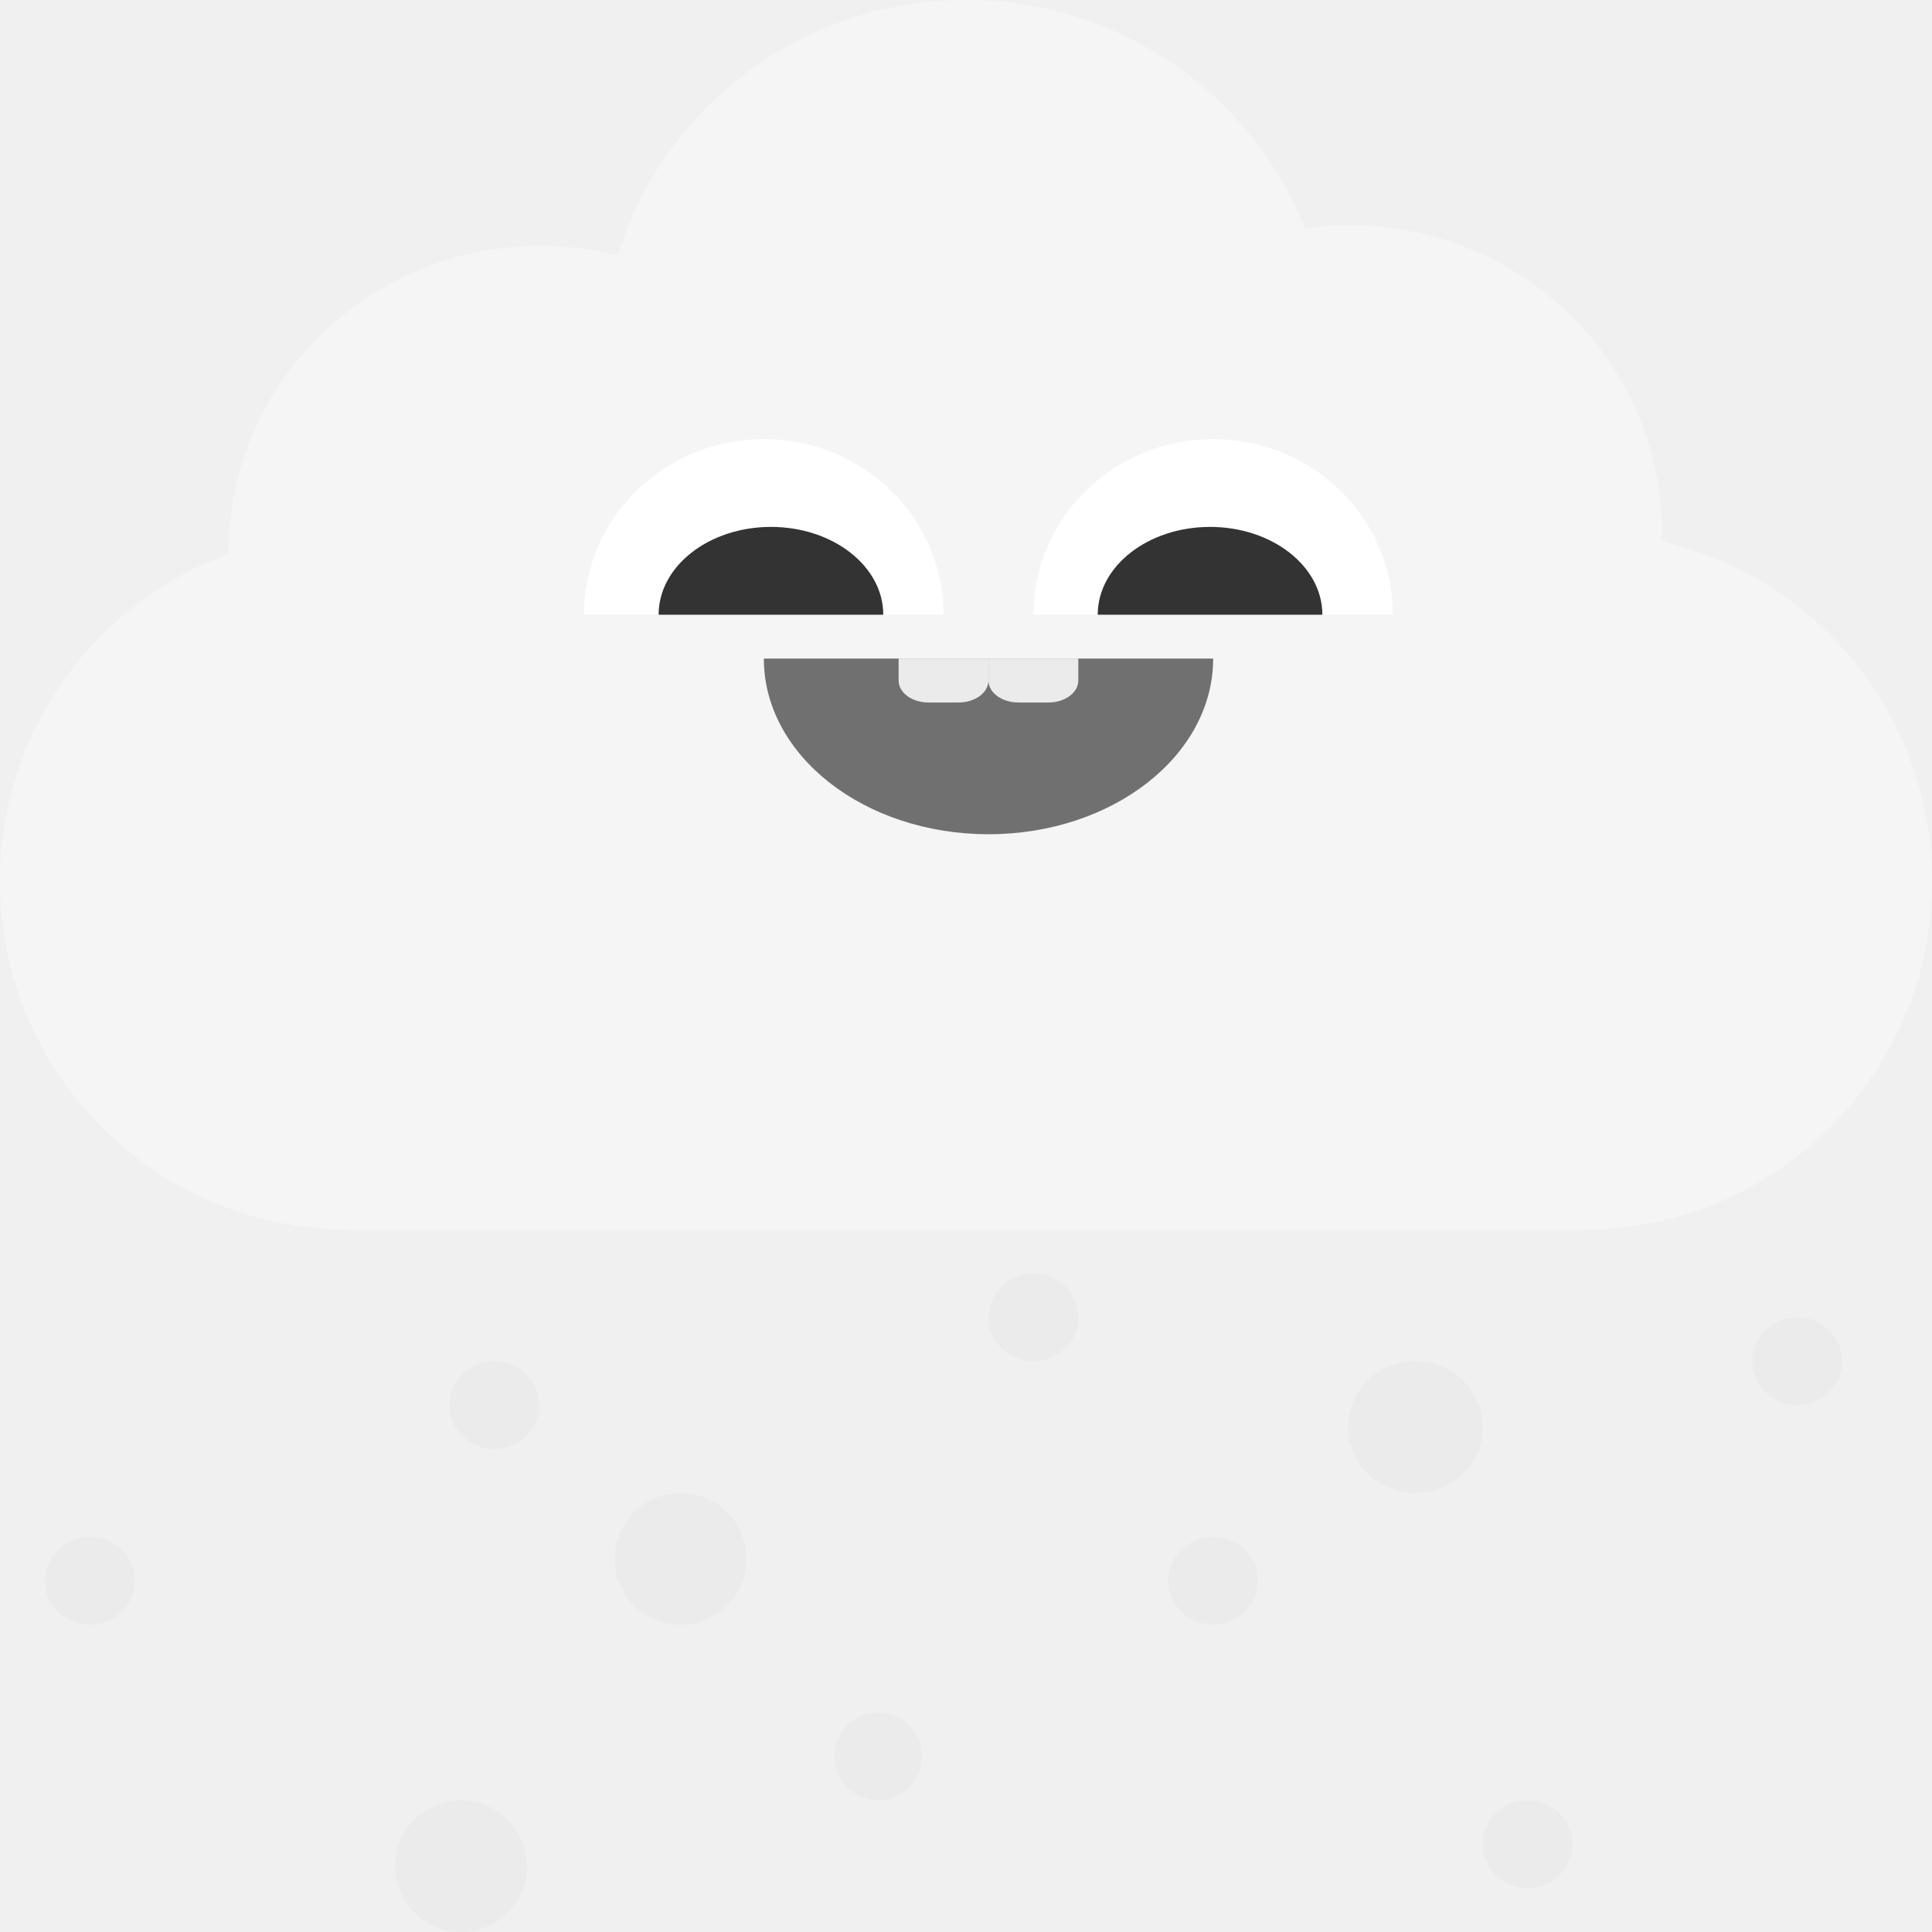
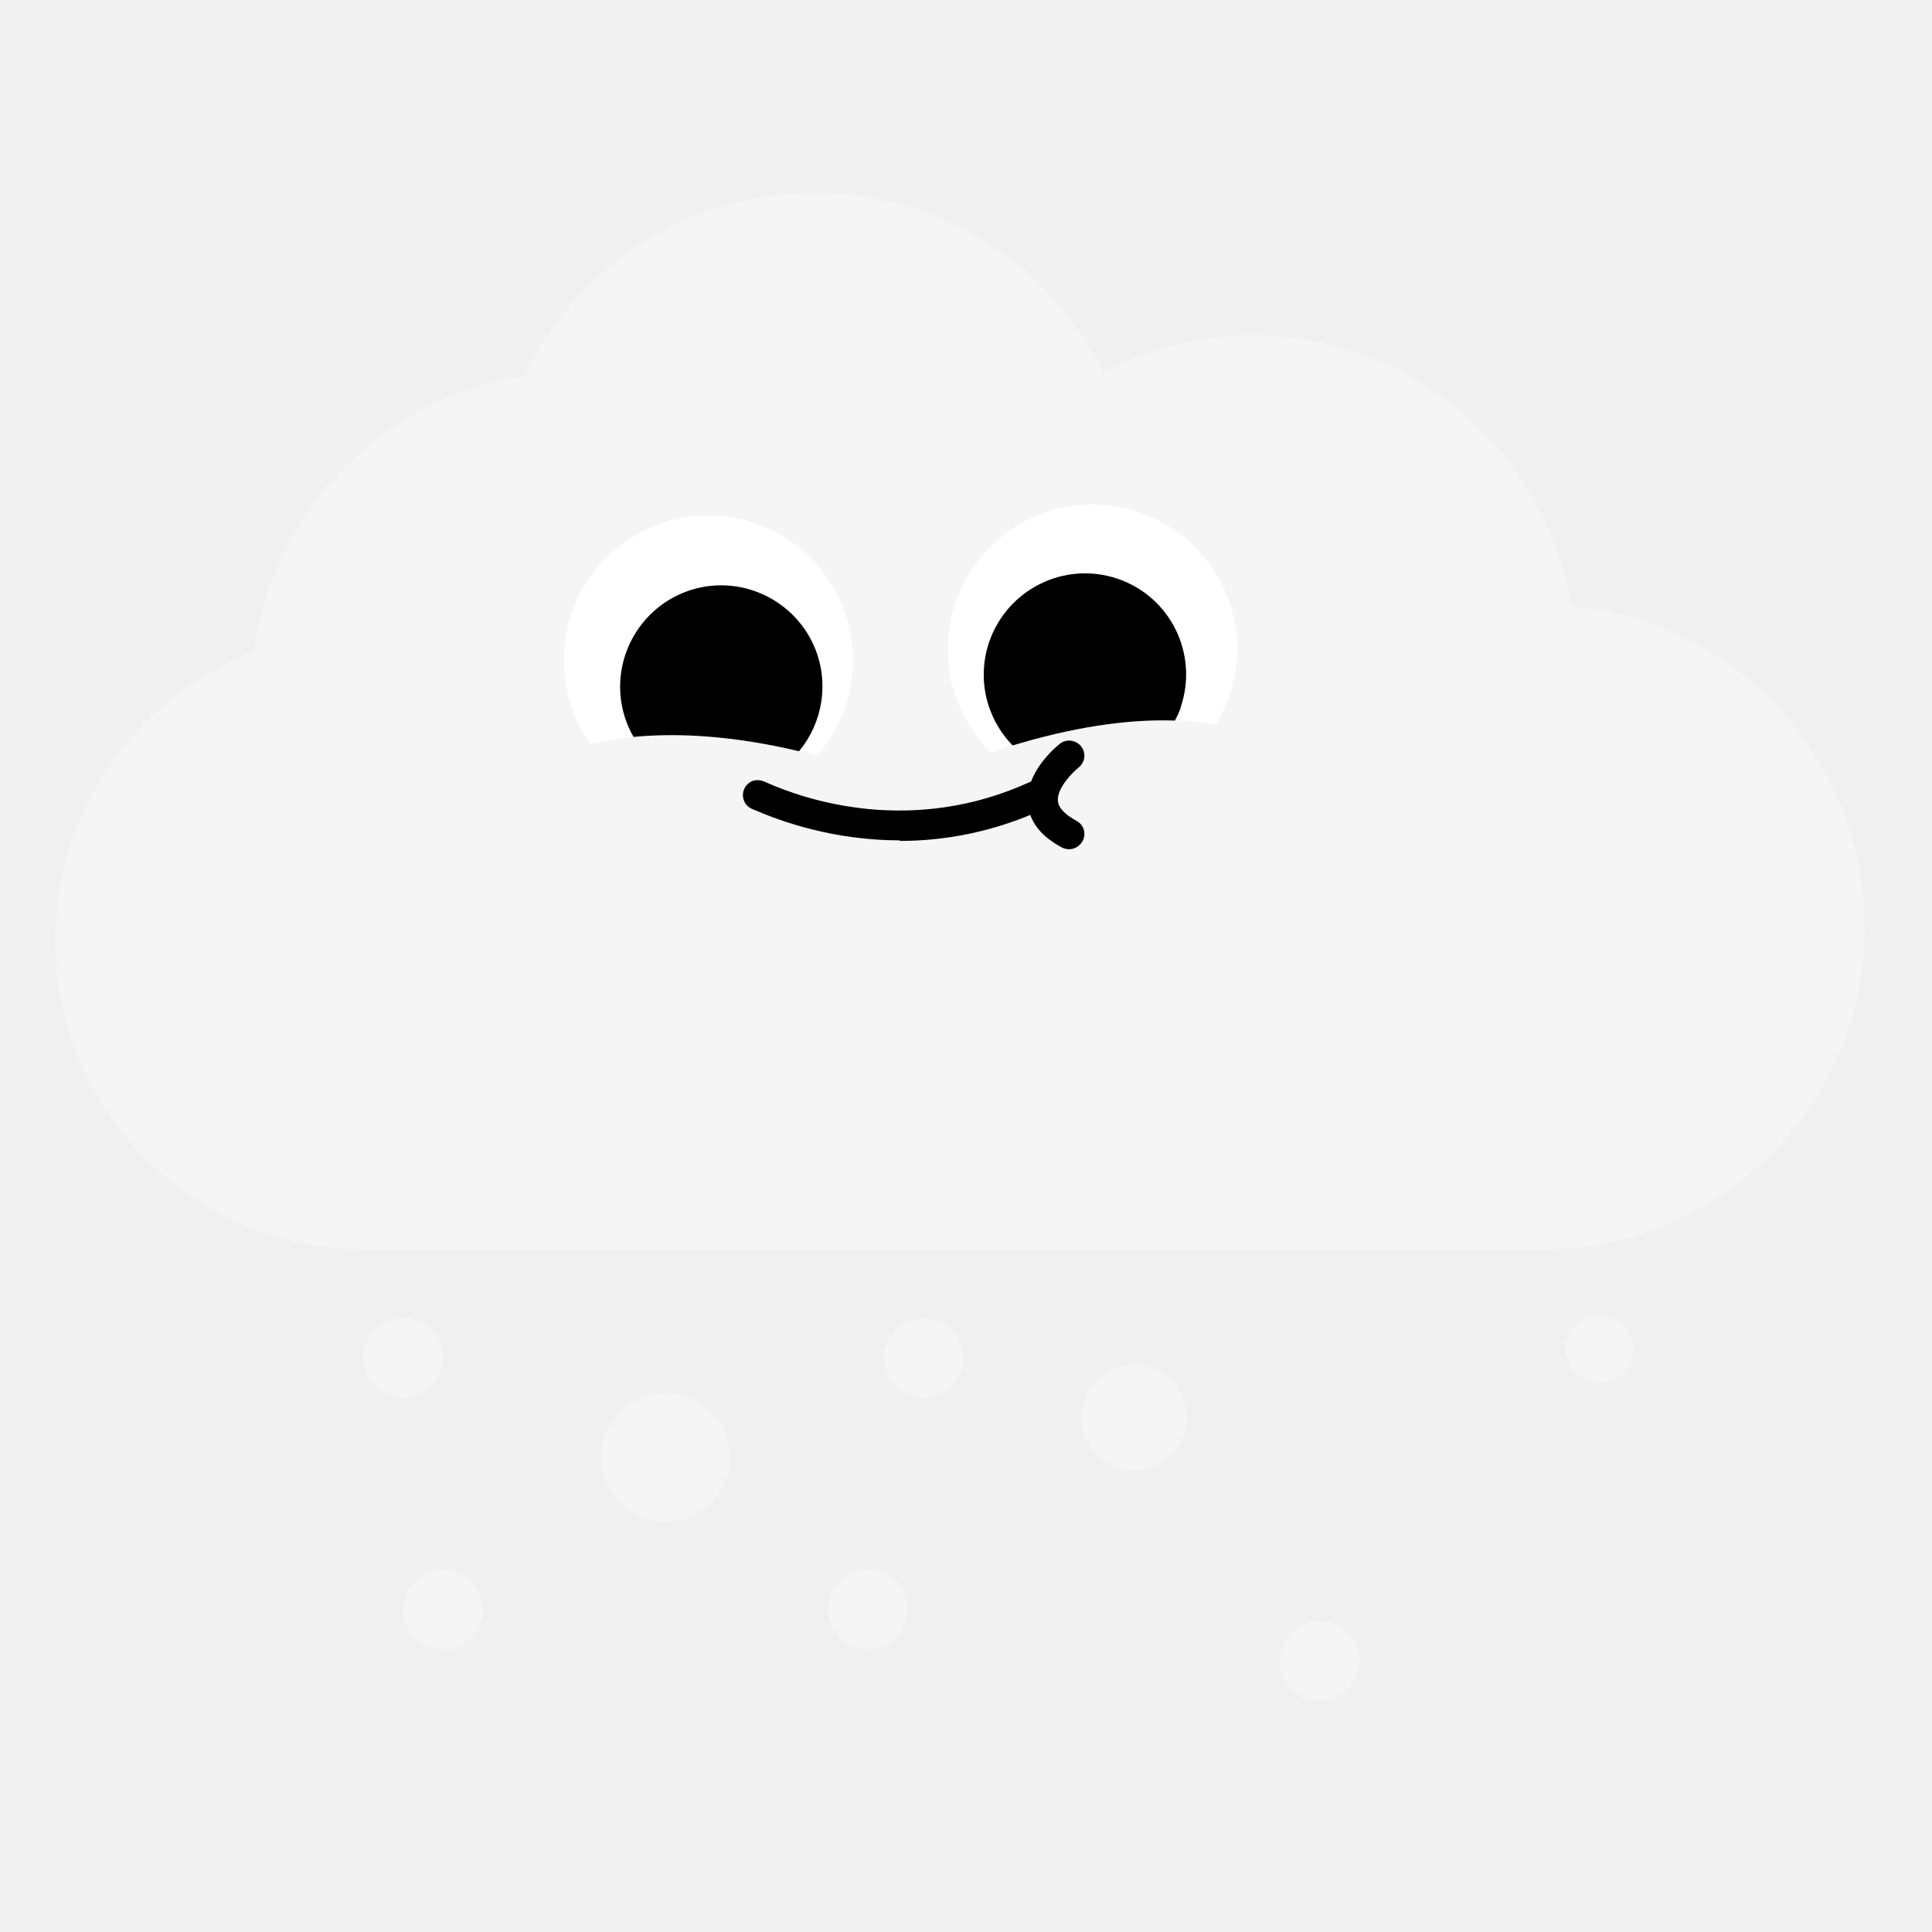
- <svg xmlns="http://www.w3.org/2000/svg" width="44" height="44" viewBox="0 0 44 44" fill="none">
-   <path fill-rule="evenodd" clip-rule="evenodd" d="M14.068 5.819C15.091 2.453 18.255 0 22 0C25.515 0 28.518 2.16 29.72 5.207C30.057 5.159 30.402 5.133 30.753 5.133C34.672 5.133 37.85 8.267 37.85 12.133C37.85 12.2 37.849 12.267 37.847 12.334C41.371 13.142 44 16.297 44 20.067C44 24.448 40.448 28 36.067 28H7.933C3.552 28 0 24.448 0 20.067C0 16.645 2.167 13.729 5.203 12.616L5.203 12.6C5.203 8.734 8.38 5.6 12.3 5.6C12.91 5.6 13.503 5.676 14.068 5.819Z" fill="#F5F5F5" />
-   <path d="M33.769 32.5C33.769 33.328 33.082 34 32.234 34C31.386 34 30.699 33.328 30.699 32.5C30.699 31.672 31.386 31 32.234 31C33.082 31 33.769 31.672 33.769 32.5Z" fill="#EBEBEB" />
-   <path d="M21 40C21 40.552 20.552 41 20 41C19.448 41 19 40.552 19 40C19 39.448 19.448 39 20 39C20.552 39 21 39.448 21 40Z" fill="#EBEBEB" />
-   <path d="M12.281 32C12.281 32.552 11.823 33 11.258 33C10.693 33 10.234 32.552 10.234 32C10.234 31.448 10.693 31 11.258 31C11.823 31 12.281 31.448 12.281 32Z" fill="#EBEBEB" />
-   <path d="M24.558 30C24.558 30.552 24.1 31 23.535 31C22.97 31 22.512 30.552 22.512 30C22.512 29.448 22.97 29 23.535 29C24.1 29 24.558 29.448 24.558 30Z" fill="#EBEBEB" />
-   <path d="M3.07 36C3.07 36.552 2.612 37 2.047 37C1.482 37 1.023 36.552 1.023 36C1.023 35.448 1.482 35 2.047 35C2.612 35 3.07 35.448 3.07 36Z" fill="#EBEBEB" />
-   <path d="M12 42.5C12 43.328 11.328 44 10.5 44C9.672 44 9 43.328 9 42.5C9 41.672 9.672 41 10.5 41C11.328 41 12 41.672 12 42.5Z" fill="#EBEBEB" />
-   <path d="M41.953 31C41.953 31.552 41.495 32 40.929 32C40.364 32 39.906 31.552 39.906 31C39.906 30.448 40.364 30 40.929 30C41.495 30 41.953 30.448 41.953 31Z" fill="#EBEBEB" />
-   <path d="M35.812 42C35.812 42.552 35.354 43 34.789 43C34.224 43 33.766 42.552 33.766 42C33.766 41.448 34.224 41 34.789 41C35.354 41 35.812 41.448 35.812 42Z" fill="#EBEBEB" />
-   <path d="M28.652 36C28.652 36.552 28.194 37 27.629 37C27.064 37 26.605 36.552 26.605 36C26.605 35.448 27.064 35 27.629 35C28.194 35 28.652 35.448 28.652 36Z" fill="#EBEBEB" />
-   <path d="M17 35.5C17 36.328 16.328 37 15.5 37C14.672 37 14 36.328 14 35.5C14 34.672 14.672 34 15.5 34C16.328 34 17 34.672 17 35.5Z" fill="#EBEBEB" />
-   <path fill-rule="evenodd" clip-rule="evenodd" d="M21.487 14C21.487 14 21.487 14 21.487 14C21.487 11.791 19.654 10 17.394 10C15.133 10 13.301 11.791 13.301 14C13.301 14 13.301 14 13.301 14H21.487Z" fill="white" />
-   <path fill-rule="evenodd" clip-rule="evenodd" d="M31.721 14C31.721 14 31.721 14 31.721 14C31.721 11.791 29.889 10 27.628 10C25.368 10 23.535 11.791 23.535 14C23.535 14 23.535 14 23.535 14H31.721Z" fill="white" />
-   <path fill-rule="evenodd" clip-rule="evenodd" d="M20.116 14H15C15 12.895 16.145 12 17.558 12C18.971 12 20.116 12.895 20.116 14Z" fill="#333333" />
-   <path fill-rule="evenodd" clip-rule="evenodd" d="M30.116 14H25C25 12.895 26.145 12 27.558 12C28.971 12 30.116 12.895 30.116 14Z" fill="#333333" />
-   <path fill-rule="evenodd" clip-rule="evenodd" d="M17.396 14.999C17.396 17.208 19.687 18.999 22.513 18.999C25.338 18.999 27.629 17.208 27.629 14.999C27.629 14.999 27.629 14.999 27.629 14.999L17.396 14.999Z" fill="#707070" />
-   <path d="M20.465 14.999H22.511V15.499C22.511 15.775 22.206 15.999 21.829 15.999H21.147C20.77 15.999 20.465 15.775 20.465 15.499V14.999Z" fill="#EBEBEB" />
-   <path d="M22.512 14.999H24.558V15.499C24.558 15.775 24.253 15.999 23.876 15.999H23.194C22.817 15.999 22.512 15.775 22.512 15.499V14.999Z" fill="#EBEBEB" />
+ <svg xmlns="http://www.w3.org/2000/svg" width="70" height="70" viewBox="0 0 70 70" fill="none">
+   <g clip-path="url(#clip0_3090_76667)">
+     <path d="M67.56 33.598C67.56 39.638 62.97 44.608 57.08 45.208C56.69 45.248 56.28 45.268 55.88 45.268H13.2C12.92 45.268 12.63 45.258 12.35 45.228C6.56 44.798 2 39.978 2 34.078C2 29.298 5 25.218 9.21 23.608C9.88 18.488 13.89 14.408 18.98 13.628C20.86 9.698 24.87 6.988 29.51 6.988C34.15 6.988 38.08 9.638 39.98 13.498C41.6 12.638 43.45 12.158 45.4 12.158C51.21 12.158 56.02 16.398 56.92 21.958C62.88 22.488 67.55 27.488 67.55 33.588L67.56 33.598Z" fill="#F5F5F5" />
+     <path d="M29.6 27.378C29.38 27.317 29.16 27.267 28.95 27.218C28.79 27.177 28.63 27.148 28.47 27.108C26.14 26.608 24.32 26.567 22.96 26.698C22.85 26.707 22.75 26.718 22.64 26.727C22.16 26.777 21.74 26.867 21.39 26.957C21.18 26.657 20.99 26.328 20.84 25.968C19.71 23.308 20.95 20.227 23.61 19.098C26.28 17.968 29.36 19.207 30.49 21.878C31.3 23.788 30.89 25.918 29.6 27.387V27.378Z" fill="white" />
+     <path d="M28.95 27.219C28.79 27.179 28.63 27.149 28.47 27.109C26.14 26.609 24.32 26.569 22.959 26.699C22.88 26.579 22.82 26.449 22.759 26.309C21.97 24.449 22.84 22.299 24.7 21.499C26.559 20.709 28.709 21.579 29.509 23.439C30.059 24.749 29.799 26.189 28.959 27.209L28.95 27.219Z" fill="black" />
+     <path d="M44.539 25.216C44.41 25.587 44.249 25.927 44.059 26.247C43.7 26.177 43.279 26.127 42.8 26.107C42.719 26.107 42.65 26.107 42.58 26.107C41.2 26.056 39.349 26.236 37.01 26.916C36.91 26.947 36.8 26.977 36.7 27.006C36.44 27.087 36.169 27.166 35.9 27.267C34.52 25.896 33.95 23.806 34.62 21.837C35.55 19.096 38.539 17.627 41.27 18.556C44.01 19.486 45.48 22.477 44.55 25.206L44.539 25.216Z" fill="white" />
+     <path d="M42.78 25.628C42.73 25.798 42.65 25.958 42.57 26.108C41.19 26.058 39.34 26.238 37 26.918C36.9 26.948 36.79 26.978 36.69 27.008C35.75 26.048 35.38 24.618 35.84 23.258C36.5 21.348 38.57 20.318 40.49 20.968C42.41 21.618 43.43 23.698 42.78 25.618V25.628Z" fill="black" />
+     <path d="M32.6 30.448C30.2 30.448 28.28 29.758 27.32 29.338C27.23 29.308 27.14 29.258 27.07 29.188C26.86 28.968 26.87 28.628 27.08 28.418C27.35 28.158 27.66 28.298 27.76 28.348C29.22 28.998 33.07 30.288 37.35 28.318C37.62 28.188 37.95 28.318 38.08 28.588C38.21 28.858 38.08 29.188 37.81 29.318C35.96 30.168 34.18 30.468 32.6 30.468V30.448Z" fill="black" />
+     <path d="M38.74 30.769C38.65 30.769 38.56 30.749 38.48 30.709C37.71 30.299 37.3 29.769 37.24 29.119C37.14 27.979 38.27 27.049 38.4 26.949C38.64 26.759 38.98 26.809 39.17 27.039C39.36 27.279 39.32 27.619 39.08 27.809C38.87 27.979 38.29 28.549 38.33 29.019C38.35 29.269 38.58 29.509 39 29.739C39.27 29.879 39.37 30.209 39.22 30.479C39.12 30.659 38.93 30.769 38.74 30.769Z" fill="black" />
+     <path d="M14.61 50.638C15.405 50.638 16.05 49.993 16.05 49.198C16.05 48.403 15.405 47.758 14.61 47.758C13.815 47.758 13.17 48.403 13.17 49.198C13.17 49.993 13.815 50.638 14.61 50.638Z" fill="#F5F5F5" />
+     <path d="M24.12 55.137C25.407 55.137 26.45 54.093 26.45 52.807C26.45 51.52 25.407 50.477 24.12 50.477C22.833 50.477 21.79 51.52 21.79 52.807C21.79 54.093 22.833 55.137 24.12 55.137Z" fill="#F5F5F5" />
+     <path d="M16.05 59.759C16.846 59.759 17.49 59.114 17.49 58.319C17.49 57.524 16.846 56.879 16.05 56.879C15.255 56.879 14.61 57.524 14.61 58.319C14.61 59.114 15.255 59.759 16.05 59.759Z" fill="#F5F5F5" />
+     <path d="M33.47 50.638C34.266 50.638 34.91 49.993 34.91 49.198C34.91 48.403 34.266 47.758 33.47 47.758C32.675 47.758 32.03 48.403 32.03 49.198C32.03 49.993 32.675 50.638 33.47 50.638Z" fill="#F5F5F5" />
+     <path d="M41.09 53.269C42.145 53.269 43 52.414 43 51.359C43 50.304 42.145 49.449 41.09 49.449C40.035 49.449 39.18 50.304 39.18 51.359C39.18 52.414 40.035 53.269 41.09 53.269Z" fill="#F5F5F5" />
+     <path d="M31.44 59.759C32.235 59.759 32.88 59.114 32.88 58.319C32.88 57.524 32.235 56.879 31.44 56.879C30.645 56.879 30 57.524 30 58.319C30 59.114 30.645 59.759 31.44 59.759Z" fill="#F5F5F5" />
+     <path d="M47.81 61.618C48.605 61.618 49.25 60.974 49.25 60.178C49.25 59.383 48.605 58.738 47.81 58.738C47.015 58.738 46.37 59.383 46.37 60.178C46.37 60.974 47.015 61.618 47.81 61.618Z" fill="#F5F5F5" />
+     <path d="M57.95 50.108C58.629 50.108 59.18 49.558 59.18 48.878C59.18 48.199 58.629 47.648 57.95 47.648C57.27 47.648 56.72 48.199 56.72 48.878C56.72 49.558 57.27 50.108 57.95 50.108Z" fill="#F5F5F5" />
+   </g>
+   <defs>
+     <clipPath id="clip0_3090_76667">
+       <rect width="65.56" height="54.63" fill="white" transform="translate(2 7)" />
+     </clipPath>
+   </defs>
</svg>
